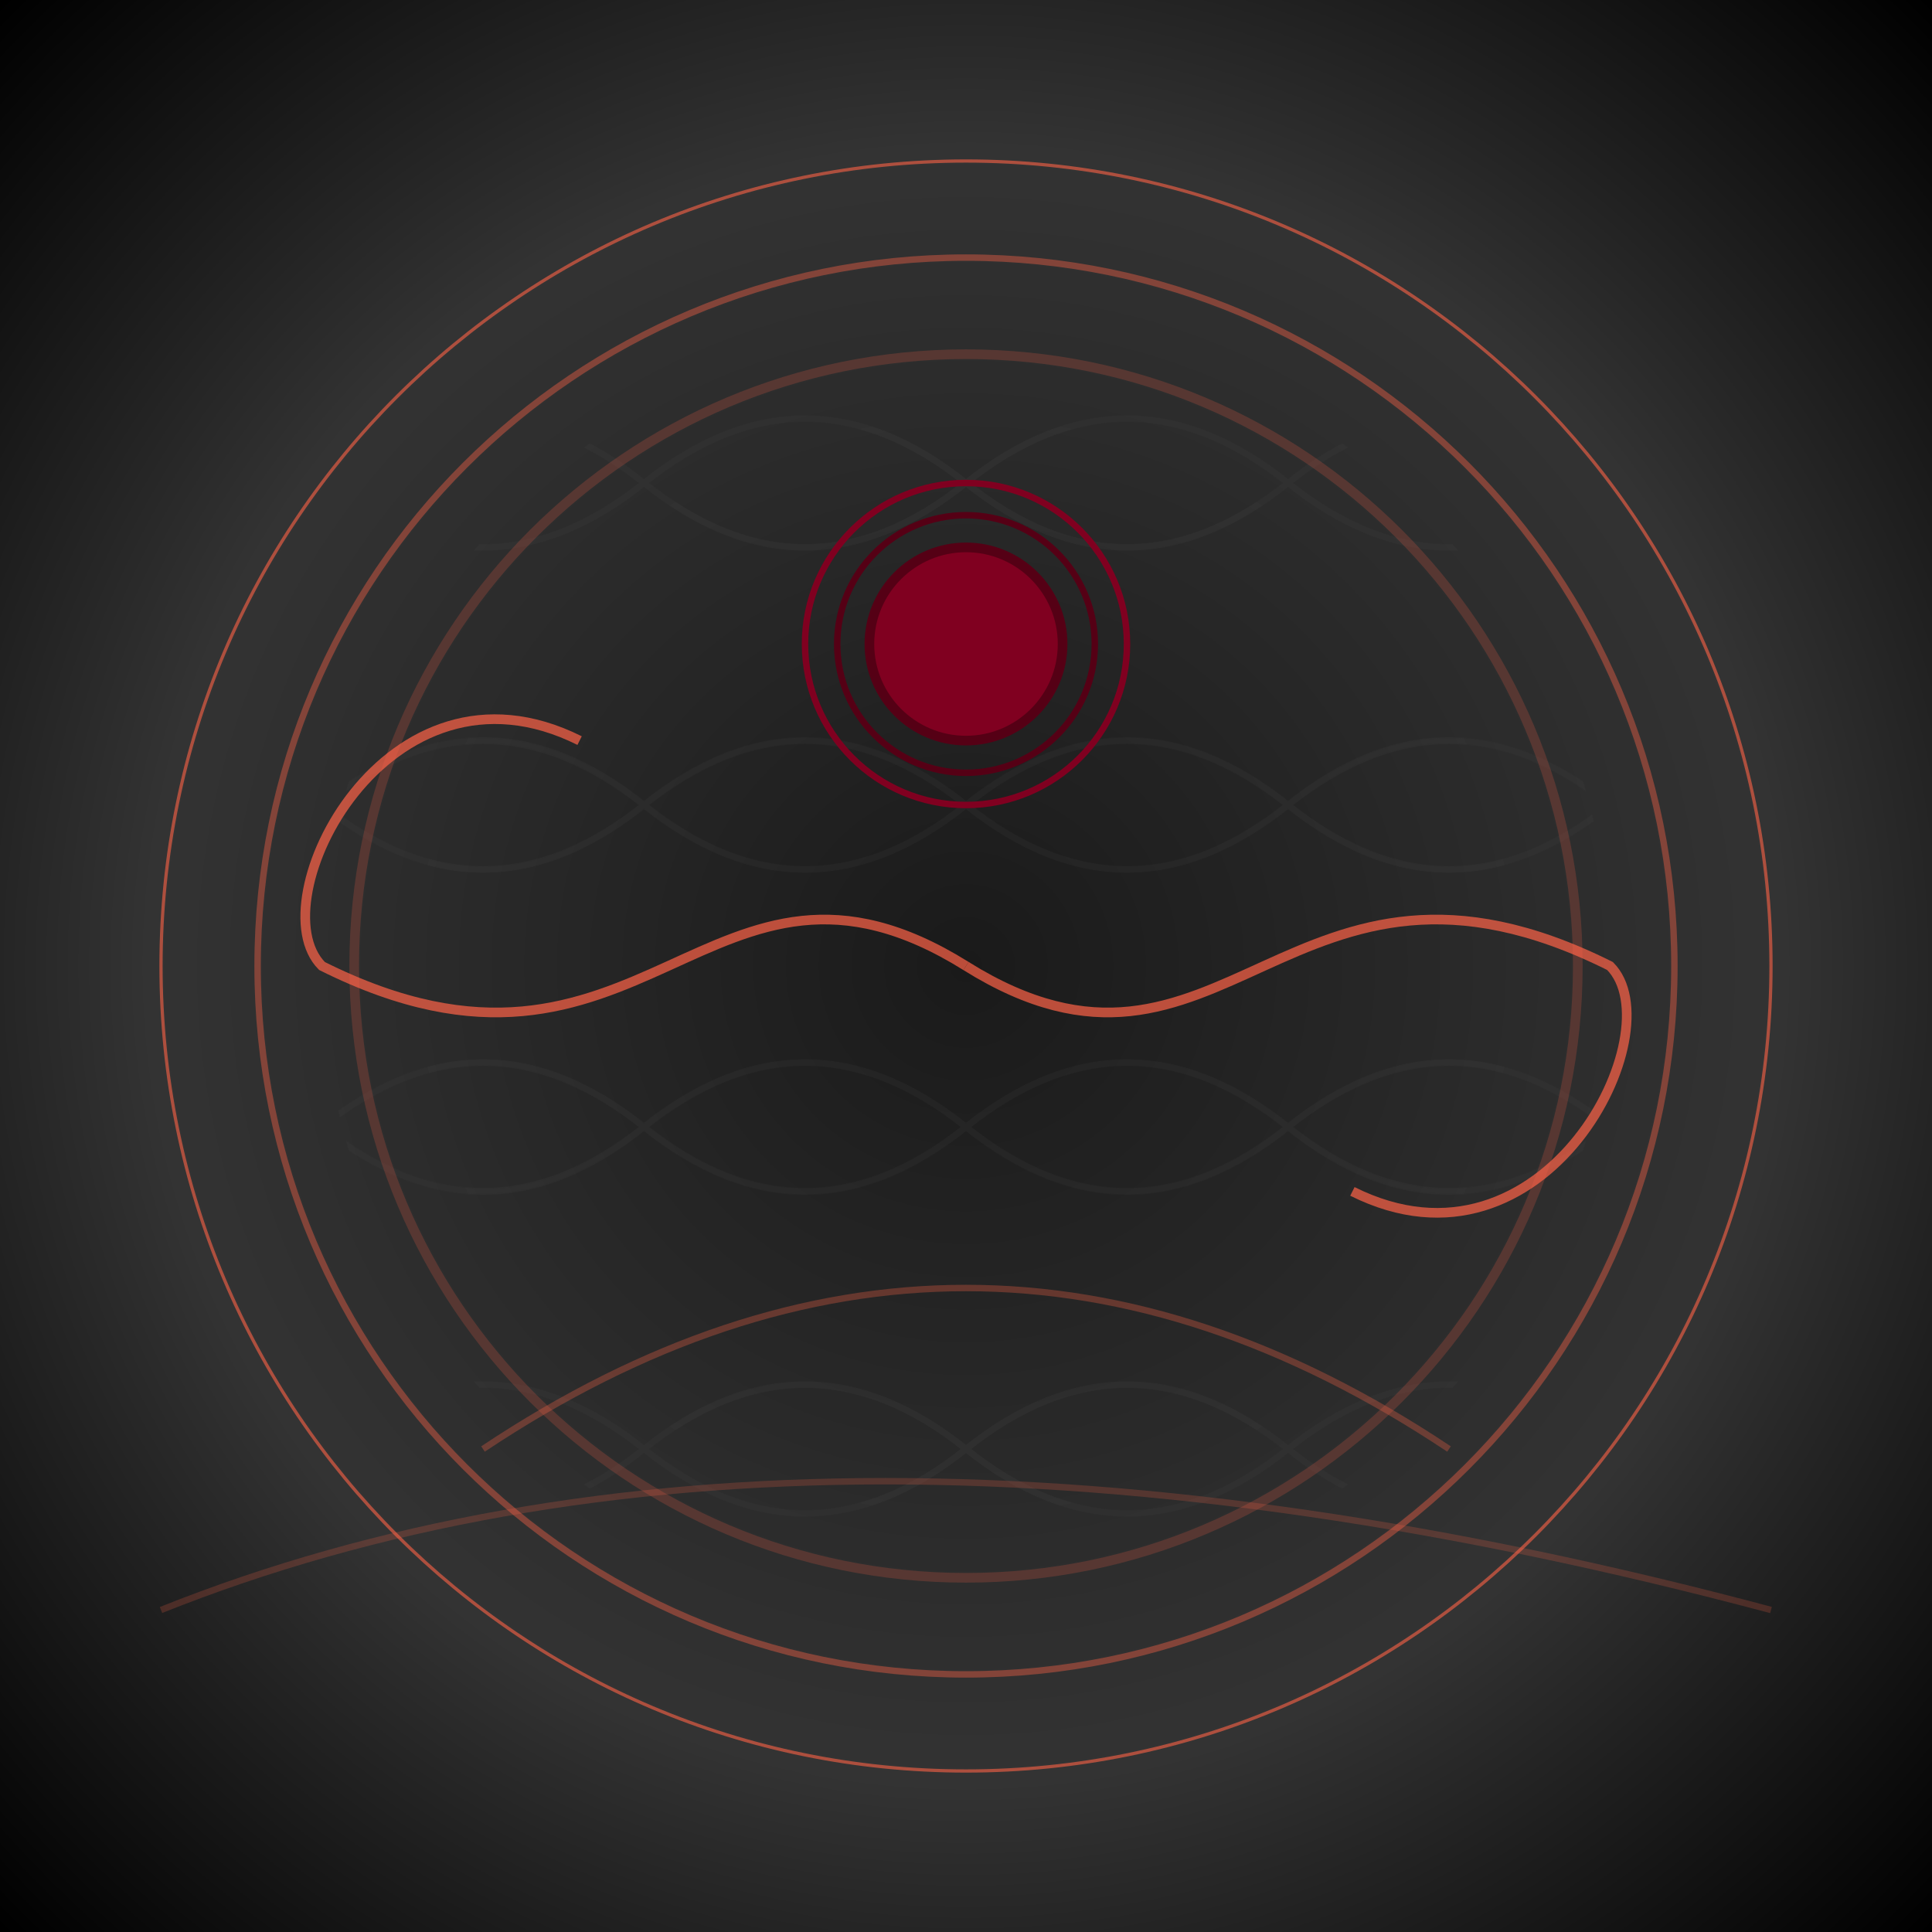
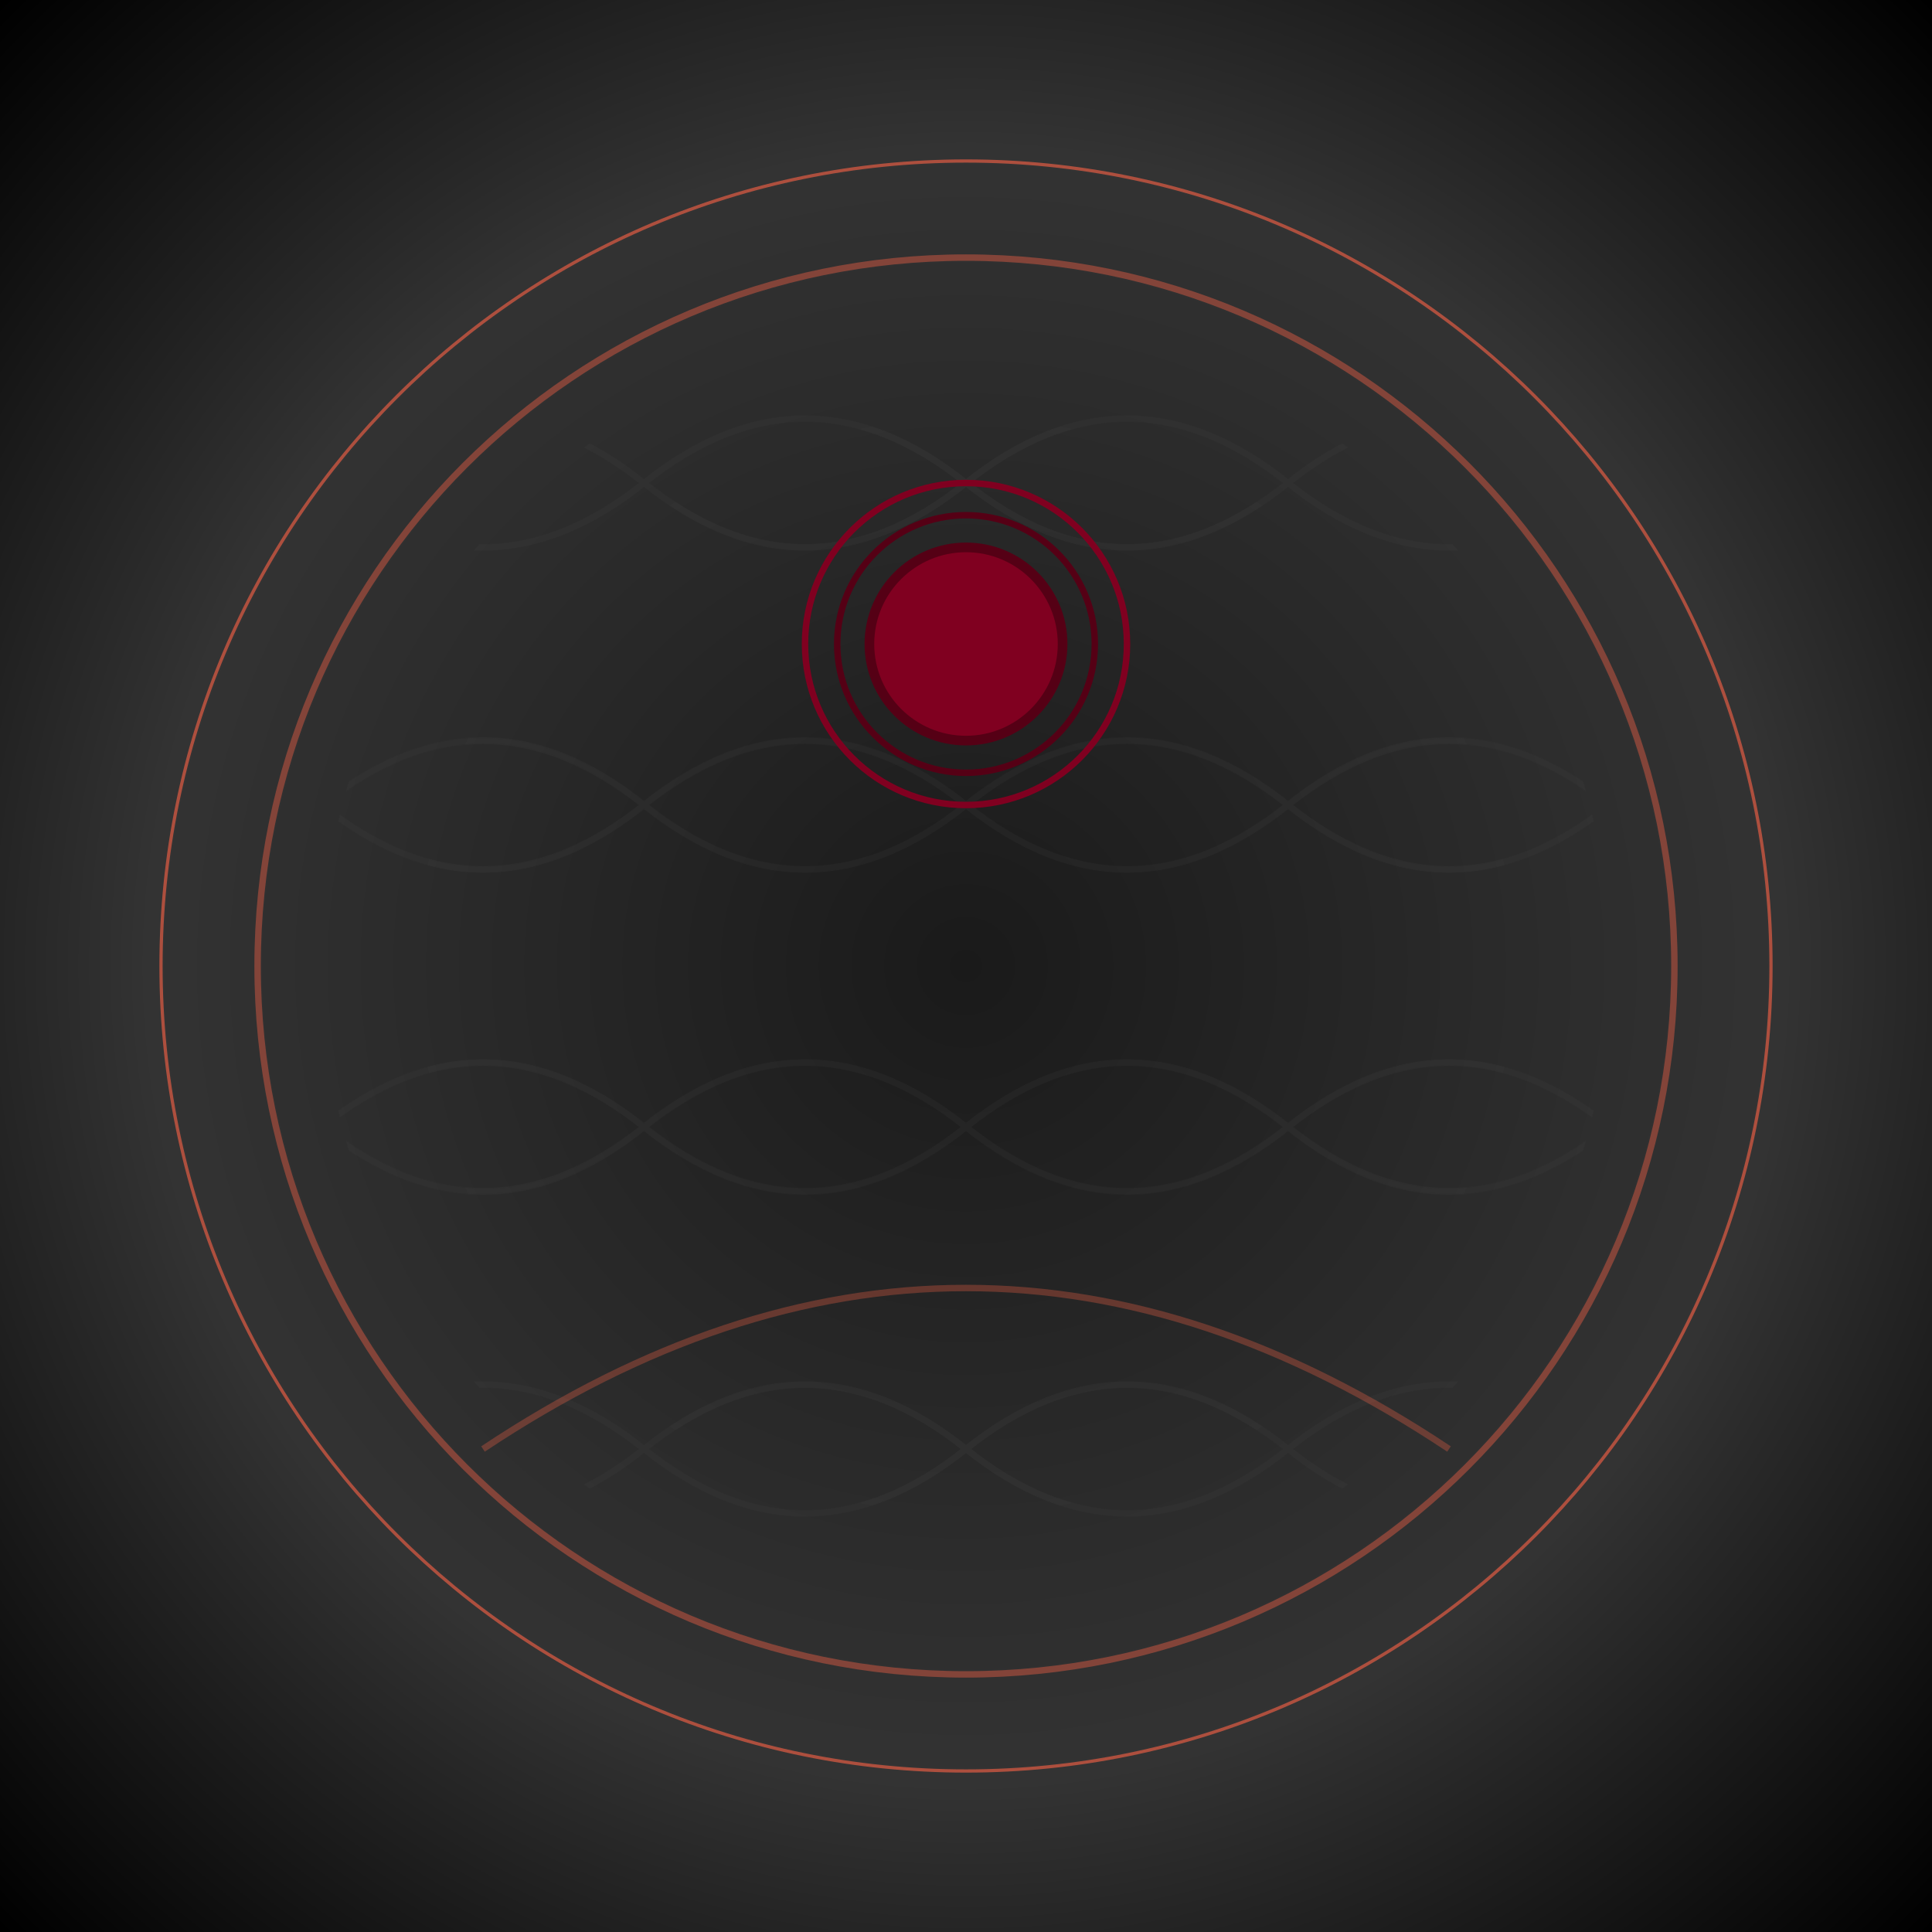
<svg xmlns="http://www.w3.org/2000/svg" viewBox="0 0 600 600">
  <defs>
    <radialGradient id="nightGradient" cx="50%" cy="50%" r="70%">
      <stop offset="0%" stop-color="#1a1a1a" />
      <stop offset="60%" stop-color="#333333" />
      <stop offset="100%" stop-color="#000000" />
    </radialGradient>
    <pattern id="wavePattern" patternUnits="userSpaceOnUse" width="100" height="100">
      <path d="M0,50 Q50,10 100,50 Q50,90 0,50 Z" fill="none" stroke="#f0f0f0" stroke-width="2" opacity="0.1" />
    </pattern>
  </defs>
  <rect width="100%" height="100%" fill="url(#nightGradient)" />
  <g transform="translate(300,300)">
    <circle r="200" fill="url(#wavePattern)" opacity="0.2" />
    <circle r="170" fill="url(#wavePattern)" opacity="0.1" />
  </g>
  <g transform="translate(300,300)">
    <circle r="250" fill="none" stroke="#ff6347" stroke-opacity="0.6" stroke-width="1" />
    <circle r="220" fill="none" stroke="#ff6347" stroke-opacity="0.4" stroke-width="2" />
-     <circle r="190" fill="none" stroke="#ff6347" stroke-opacity="0.2" stroke-width="3" />
  </g>
-   <path d="M300,300 C380,350 400,250 500,300 C520,320 480,400 420,370 C350,340 300,300" fill="none" stroke="#ff6347" stroke-width="3" opacity="0.7" />
-   <path d="M300,300 C220,250 200,350 100,300 C80,280 120,200 180,230 C250,260 300,300" fill="none" stroke="#ff6347" stroke-width="3" opacity="0.7" />
  <g transform="translate(300, 200)">
    <circle r="30" fill="#800020" stroke="#550015" stroke-width="3" />
    <circle r="40" fill="none" stroke="#550015" stroke-width="2" />
    <circle r="50" fill="none" stroke="#800020" stroke-width="2" />
  </g>
  <path d="M150,450 Q300,350 450,450" fill="none" stroke="#ff6347" stroke-width="2" opacity="0.3" />
-   <path d="M50,500 Q250,420 550,500" fill="none" stroke="#ff6347" stroke-width="2" opacity="0.2" />
</svg>
